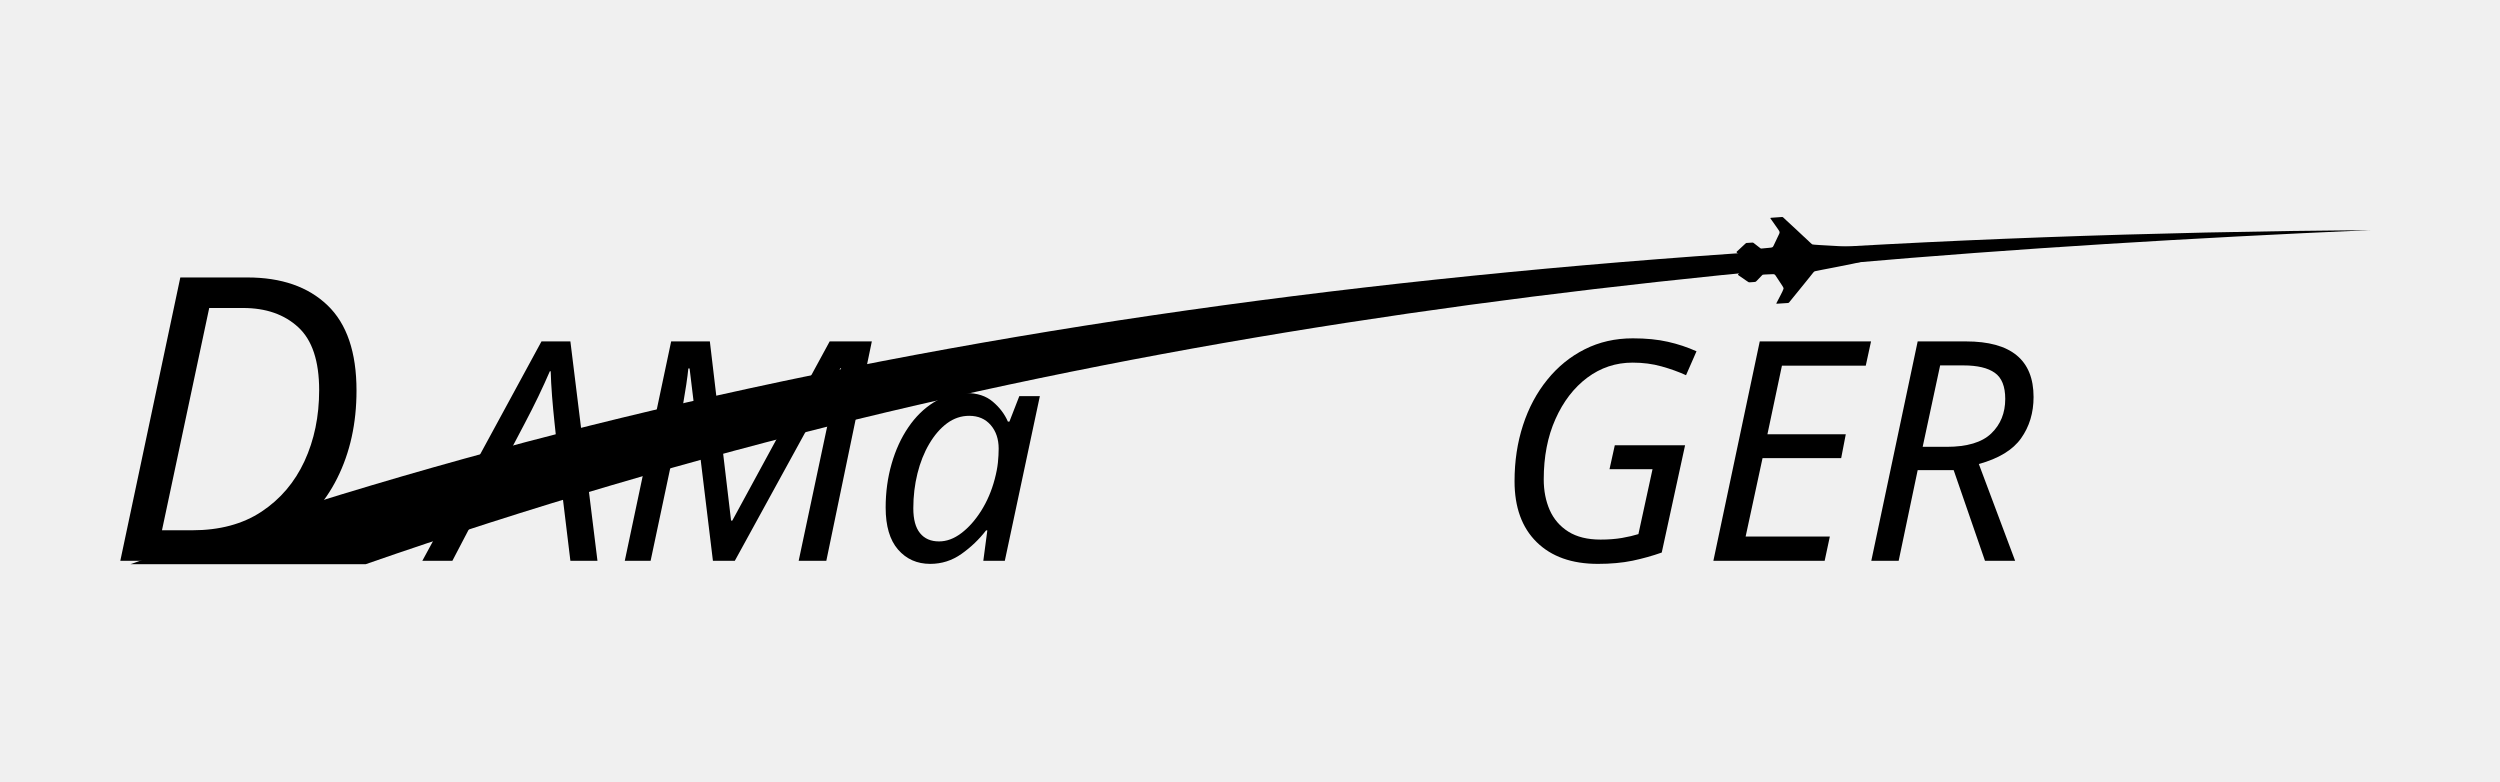
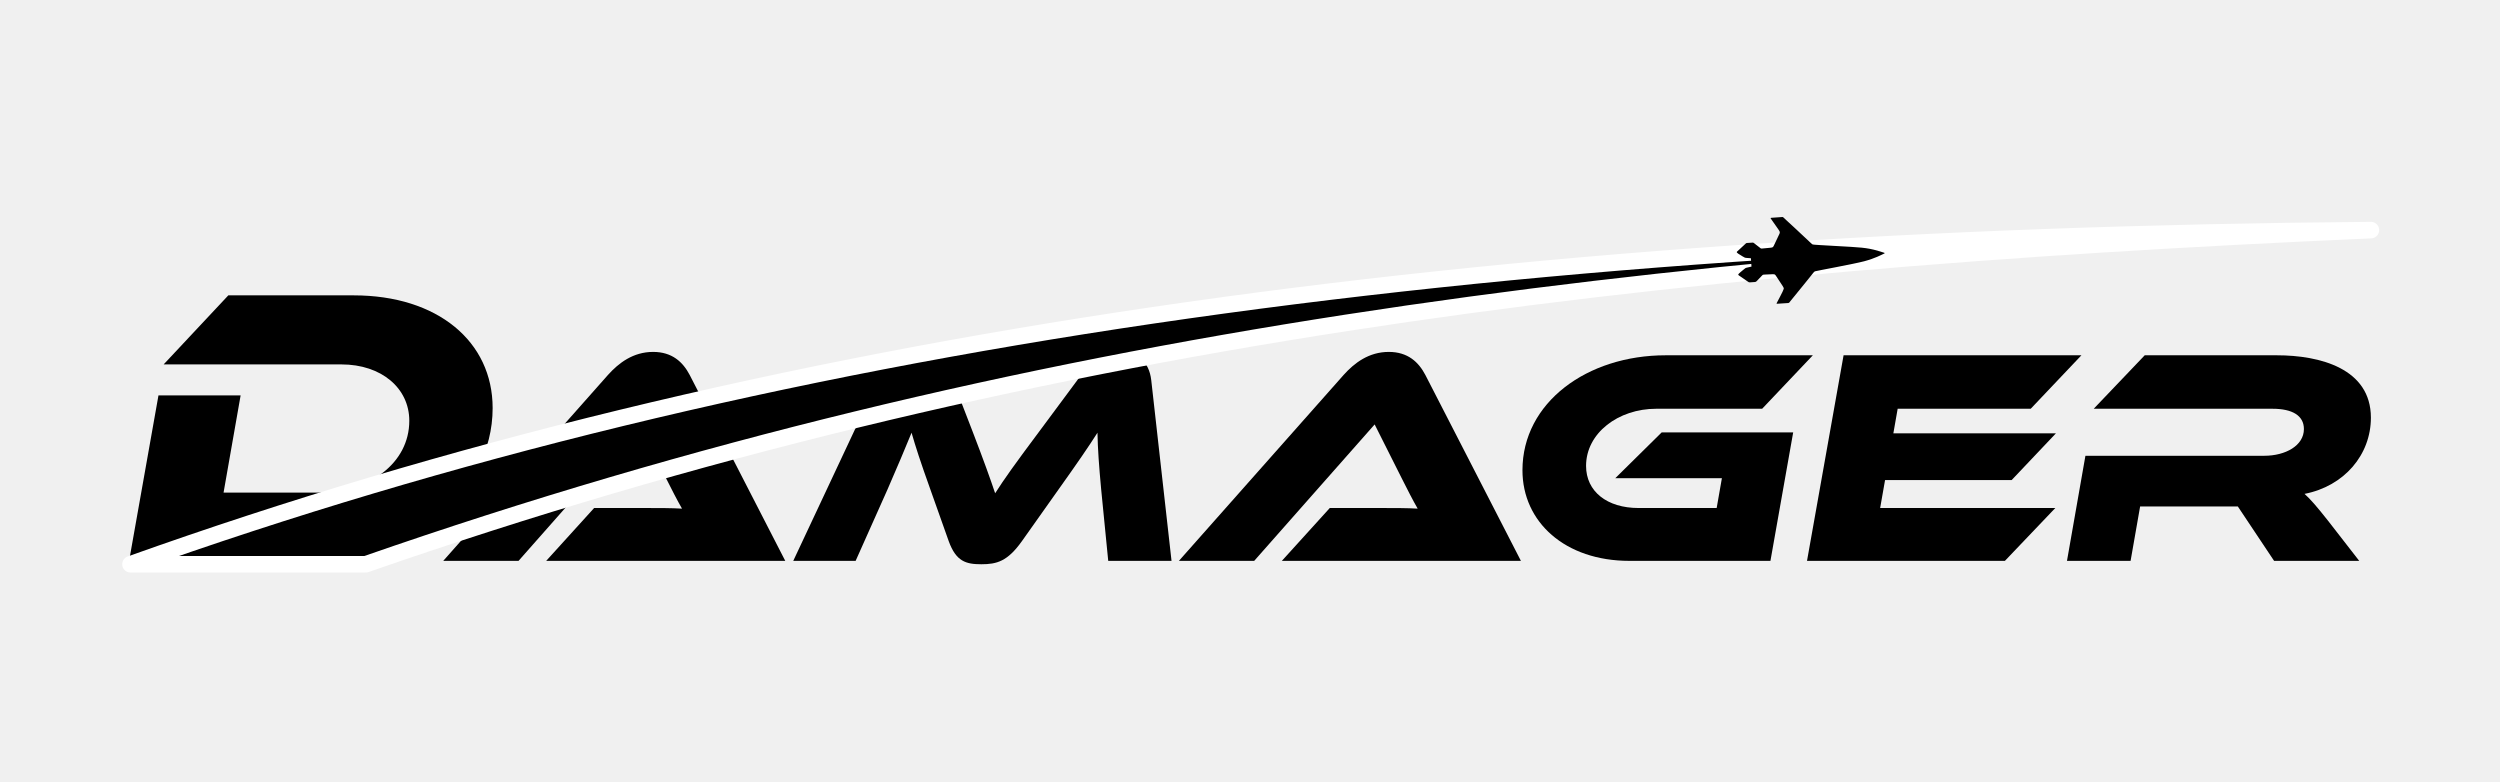
- <svg xmlns="http://www.w3.org/2000/svg" viewBox="0 0 1890 591" version="1.1" xml:space="preserve" style="fill-rule:evenodd;clip-rule:evenodd;stroke-linecap:round;stroke-linejoin:round;stroke-miterlimit:1.5;" aria-label="DAMAGER" role="img">
-   <g id="DAMAGER" transform="matrix(4.645696,0,0,4.645696,-5342.409,-4012.326)">
-     <text x="1166.908px" y="954.925px" style="font-family:'EthnocentricRg-Italic','Ethnocentric';font-style:italic;font-size:64.576px;fill:#000000;">D</text>
-     <text x="1221.54px" y="954.925px" style="font-family:'EthnocentricRg-Italic','Ethnocentric';font-style:italic;font-size:50px;fill:#000000;">AMa<tspan x="1392.84px" y="954.925px">G</tspan>ER</text>
+ <svg xmlns="http://www.w3.org/2000/svg" viewBox="0 0 500 156.25" version="1.1" xml:space="preserve" aria-label="DAMAGER" role="img">
+   <g id="layer1" transform="translate(144.9604,-70.57082)">
+     <g style="clip-rule:evenodd;fill-rule:evenodd;stroke-linecap:round;stroke-linejoin:round;stroke-miterlimit:1.5" id="g7" transform="matrix(0.2645833,0,0,0.2645833,-144.9604,70.57052)">
+       <path d="m 372.39,308.465 c 0,-50.4 -41.7,-85.2 -105,-85.2 h -94.8 l -48.9,52.2 h 134.4 c 30.3,0 51.3,18 51.3,42.6 0,32.1 -30.3,54.3 -68.4,54.3 h -72 l 12.9,-73.5 h -62.1 l -22.2,125.1 H 231.99 c 76.8,0 140.4,-51 140.4,-115.5 z" id="text1" style="fill:#000000;stroke-width:4.646" aria-label="D" />
+       <g id="text2" style="fill:#000000;stroke-width:4.646" aria-label="AMaGER">
+         <path d="M 593.583,423.965 521.342,283.432 c -5.11,-9.756 -13.24,-17.421 -27.642,-17.421 -15.099,0 -26.016,8.362 -34.146,17.421 L 335.05,423.965 h 56.91 l 91.056,-103.135 20.673,41.114 c 3.717,7.433 8.595,16.957 11.847,22.532 -7.433,-0.465 -18.118,-0.465 -27.642,-0.465 h -38.792 l -36.236,39.953 z M 718.32,282.503 c -3.949,-10.221 -11.15,-16.492 -23.461,-16.492 -12.079,0 -24.158,6.969 -31.126,21.37 l -64.111,136.584 h 47.154 l 24.158,-54.122 c 7.201,-16.492 13.473,-31.358 18.118,-42.74 3.02,10.453 6.504,21.37 14.169,42.74 l 13.937,39.256 c 5.575,15.331 13.008,17.421 24.622,17.421 11.614,0 19.744,-2.091 30.662,-17.421 l 27.642,-39.024 c 14.402,-20.209 22.532,-32.055 29.5,-42.973 0.232,12.543 1.161,25.087 2.787,42.74 l 5.343,54.122 h 47.851 L 870.234,287.381 c -1.626,-14.402 -10.917,-21.37 -22.996,-21.37 -12.776,0 -22.067,6.736 -29.268,16.492 l -32.752,44.134 c -17.886,23.925 -26.016,35.307 -32.984,46.225 -3.484,-10.453 -8.827,-25.319 -16.957,-46.457 z m 431.353,141.462 -72.241,-140.532 c -5.11,-9.756 -13.24,-17.421 -27.642,-17.421 -15.098,0 -26.016,8.362 -34.146,17.421 L 891.14,423.965 h 56.91 l 91.056,-103.135 20.673,41.114 c 3.717,7.433 8.595,16.957 11.847,22.532 -7.433,-0.465 -18.118,-0.465 -27.642,-0.465 h -38.792 l -36.236,39.953 z" id="path20" />
+         <path d="m 1220.984,361.48 h 80.603 l -3.949,22.532 h -59 c -23.925,0 -39.721,-12.543 -39.721,-31.823 0,-24.855 24.39,-43.205 52.961,-43.205 h 80.138 l 38.327,-40.418 h -111.265 c -59.465,0 -108.245,35.772 -108.245,86.875 0,39.256 32.288,68.524 80.835,68.524 h 106.619 l 17.189,-97.095 h -99.418 z" id="path21" />
+         <path d="m 1421.214,384.012 3.717,-21.138 h 95.701 l 33.449,-35.307 h -122.879 l 3.252,-18.583 h 100.579 l 38.327,-40.418 h -179.789 l -27.642,155.399 h 149.591 l 38.095,-39.953 z m 338.671,9.756 c -8.595,-10.917 -13.473,-16.492 -17.886,-20.441 29.965,-5.807 50.174,-29.5 50.174,-57.607 0,-37.166 -38.559,-47.154 -71.079,-47.154 h -99.883 l -38.559,40.418 h 135.19 c 14.866,0 23.693,5.11 23.693,15.331 0,12.543 -13.937,20.209 -29.965,20.209 h -135.19 l -13.937,79.441 h 48.083 l 7.201,-41.114 h 73.867 l 27.41,41.114 h 64.343 z" id="path22" />
+       </g>
+       <path id="SWOOSH" d="M 98.643,426.519 H 276.511 C 775.133,252.918 1249.056,197.733 1792.171,173.942 1118.155,179.399 576.043,255.993 98.643,426.519 Z" style="fill:#000000;stroke:#ffffff;stroke-width:12.5px" />
+       <path d="m 1363.573,178.789 c -0.142,-0.136 -1.135,-1.086 -1.803,-1.686 -0.124,-0.111 -3.72,-3.496 -3.803,-3.571 -1.58,-1.43 -1.553,-1.445 -1.691,-1.568 -0.713,-0.634 -1.874,-1.713 -2.035,-1.863 -0.323,-0.3 -3.705,-3.444 -4.04,-3.742 -1.669,-1.486 -2.206,-2.29 -2.81,-2.327 -0.108,-0.006 -7.719,0.53 -8.487,0.609 -0.054,0.006 -0.532,0.055 -0.493,0.369 0.019,0.157 0.062,0.146 1.183,1.715 0.087,0.122 4.217,5.985 4.415,6.286 1.157,1.766 1.709,2.233 1.157,3.573 -0.308,0.749 -0.313,0.748 -4.385,9.236 -0.634,1.323 -0.947,1.298 -3.616,1.556 -0.433,0.042 -4.11,0.396 -5.419,0.511 -0.709,0.062 -0.832,-0.175 -1.763,-0.899 -0.194,-0.151 -2.309,-1.797 -2.426,-1.889 -1.866,-1.475 -2.056,-1.647 -2.55,-1.718 -0.319,-0.046 -4.545,0.27 -4.68,0.303 -0.382,0.094 -0.426,0.093 -3.39,2.893 -0.972,0.918 -0.973,0.911 -1.949,1.822 -1.969,1.837 -2.093,1.8 -2.144,2.143 -0.09,0.603 1.704,1.655 4.431,3.29 1.583,0.949 1.576,1.063 3.605,1.191 1.319,0.084 1.306,0.141 2.627,0.182 0.053,0.002 0.486,6.302 0.454,6.309 -0.304,0.066 -3.065,0.67 -3.785,0.874 -0.767,0.217 -0.825,0.244 -2.745,1.846 -3.39,2.828 -4.032,3.249 -3.041,3.931 6.844,4.708 7.252,5.062 7.595,5.193 0.312,0.12 0.403,0.154 4.415,-0.171 0.906,-0.073 0.975,-0.153 1.659,-0.852 3.484,-3.561 4.161,-4.474 4.627,-4.669 0.242,-0.101 1.107,-0.102 7.289,-0.38 1.761,-0.079 1.889,0.282 2.884,1.816 5.118,7.89 5.66,8.16 5.463,9.267 -0.254,1.426 -4.785,9.563 -5.339,10.799 -0.017,0.037 -0.187,0.416 0.229,0.449 0.168,0.013 8.089,-0.508 8.475,-0.546 0.878,-0.087 0.898,-0.545 1.966,-1.783 0.33,-0.383 1.788,-2.228 2.194,-2.703 0.793,-0.929 4.41,-5.432 4.57,-5.623 1.687,-2.008 1.617,-2.038 3.293,-4.054 0.402,-0.484 3.858,-4.798 4.473,-5.541 2.608,-3.154 2.96,-4.03 3.894,-4.305 1.553,-0.457 29.4,-5.522 37.144,-7.59 8.144,-2.175 12.904,-4.827 14.093,-5.34 0.088,-0.038 0.734,-0.317 1.081,-0.51 0.041,-0.023 0.393,-0.219 0.065,-0.48 -0.05,-0.04 -0.442,-0.161 -0.481,-0.173 -1.802,-0.558 -4.214,-1.398 -7.511,-2.208 -4.47,-1.099 -8.607,-1.477 -9.128,-1.541 -5.51,-0.673 -36.07,-2.015 -37.103,-2.41 -0.662,-0.253 -2.195,-1.937 -4.315,-3.842 -1.198,-1.076 -1.155,-1.1 -2.345,-2.177 z" style="fill:#000000" id="path2" />
+     </g>
  </g>
-   <path id="SWOOSH" d="M98.643,426.519l177.868,0c498.622,-173.601 972.545,-228.786 1515.66,-252.577c-674.016,5.457 -1216.128,82.051 -1693.528,252.577Z" style="fill:#000000;" />
-   <path d="M1363.573,178.789c-0.142,-0.136 -1.135,-1.086 -1.803,-1.686c-0.124,-0.111 -3.72,-3.496 -3.803,-3.571c-1.58,-1.43 -1.553,-1.445 -1.691,-1.568c-0.713,-0.634 -1.874,-1.713 -2.035,-1.863c-0.323,-0.3 -3.705,-3.444 -4.04,-3.742c-1.669,-1.486 -2.206,-2.29 -2.81,-2.327c-0.108,-0.006 -7.719,0.53 -8.487,0.609c-0.054,0.006 -0.532,0.055 -0.493,0.369c0.019,0.157 0.062,0.146 1.183,1.715c0.087,0.122 4.217,5.985 4.415,6.286c1.157,1.766 1.709,2.233 1.157,3.573c-0.308,0.749 -0.313,0.748 -4.385,9.236c-0.634,1.323 -0.947,1.298 -3.616,1.556c-0.433,0.042 -4.11,0.396 -5.419,0.511c-0.709,0.062 -0.832,-0.175 -1.763,-0.899c-0.194,-0.151 -2.309,-1.797 -2.426,-1.889c-1.866,-1.475 -2.056,-1.647 -2.55,-1.718c-0.319,-0.046 -4.545,0.27 -4.68,0.303c-0.382,0.094 -0.426,0.093 -3.39,2.893c-0.972,0.918 -0.973,0.911 -1.949,1.822c-1.969,1.837 -2.093,1.8 -2.144,2.143c-0.09,0.603 1.704,1.655 4.431,3.29c1.583,0.949 1.576,1.063 3.605,1.191c1.319,0.084 1.306,0.141 2.627,0.182c0.053,0.002 0.486,6.302 0.454,6.309c-0.304,0.066 -3.065,0.67 -3.785,0.874c-0.767,0.217 -0.825,0.244 -2.745,1.846c-3.39,2.828 -4.032,3.249 -3.041,3.931c6.844,4.708 7.252,5.062 7.595,5.193c0.312,0.12 0.403,0.154 4.415,-0.171c0.906,-0.073 0.975,-0.153 1.659,-0.852c3.484,-3.561 4.161,-4.474 4.627,-4.669c0.242,-0.101 1.107,-0.102 7.289,-0.38c1.761,-0.079 1.889,0.282 2.884,1.816c5.118,7.89 5.66,8.16 5.463,9.267c-0.254,1.426 -4.785,9.563 -5.339,10.799c-0.017,0.037 -0.187,0.416 0.229,0.449c0.168,0.013 8.089,-0.508 8.475,-0.546c0.878,-0.087 0.898,-0.545 1.966,-1.783c0.33,-0.383 1.788,-2.228 2.194,-2.703c0.793,-0.929 4.41,-5.432 4.57,-5.623c1.687,-2.008 1.617,-2.038 3.293,-4.054c0.402,-0.484 3.858,-4.798 4.473,-5.541c2.608,-3.154 2.96,-4.03 3.894,-4.305c1.553,-0.457 29.4,-5.522 37.144,-7.59c8.144,-2.175 12.904,-4.827 14.093,-5.34c0.088,-0.038 0.734,-0.317 1.081,-0.51c0.041,-0.023 0.393,-0.219 0.065,-0.48c-0.05,-0.04 -0.442,-0.161 -0.481,-0.173c-1.802,-0.558 -4.214,-1.398 -7.511,-2.208c-4.47,-1.099 -8.607,-1.477 -9.128,-1.541c-5.51,-0.673 -36.07,-2.015 -37.103,-2.41c-0.662,-0.253 -2.195,-1.937 -4.315,-3.842c-1.198,-1.076 -1.155,-1.1 -2.345,-2.177Z" style="fill:#000000;" />
</svg>
